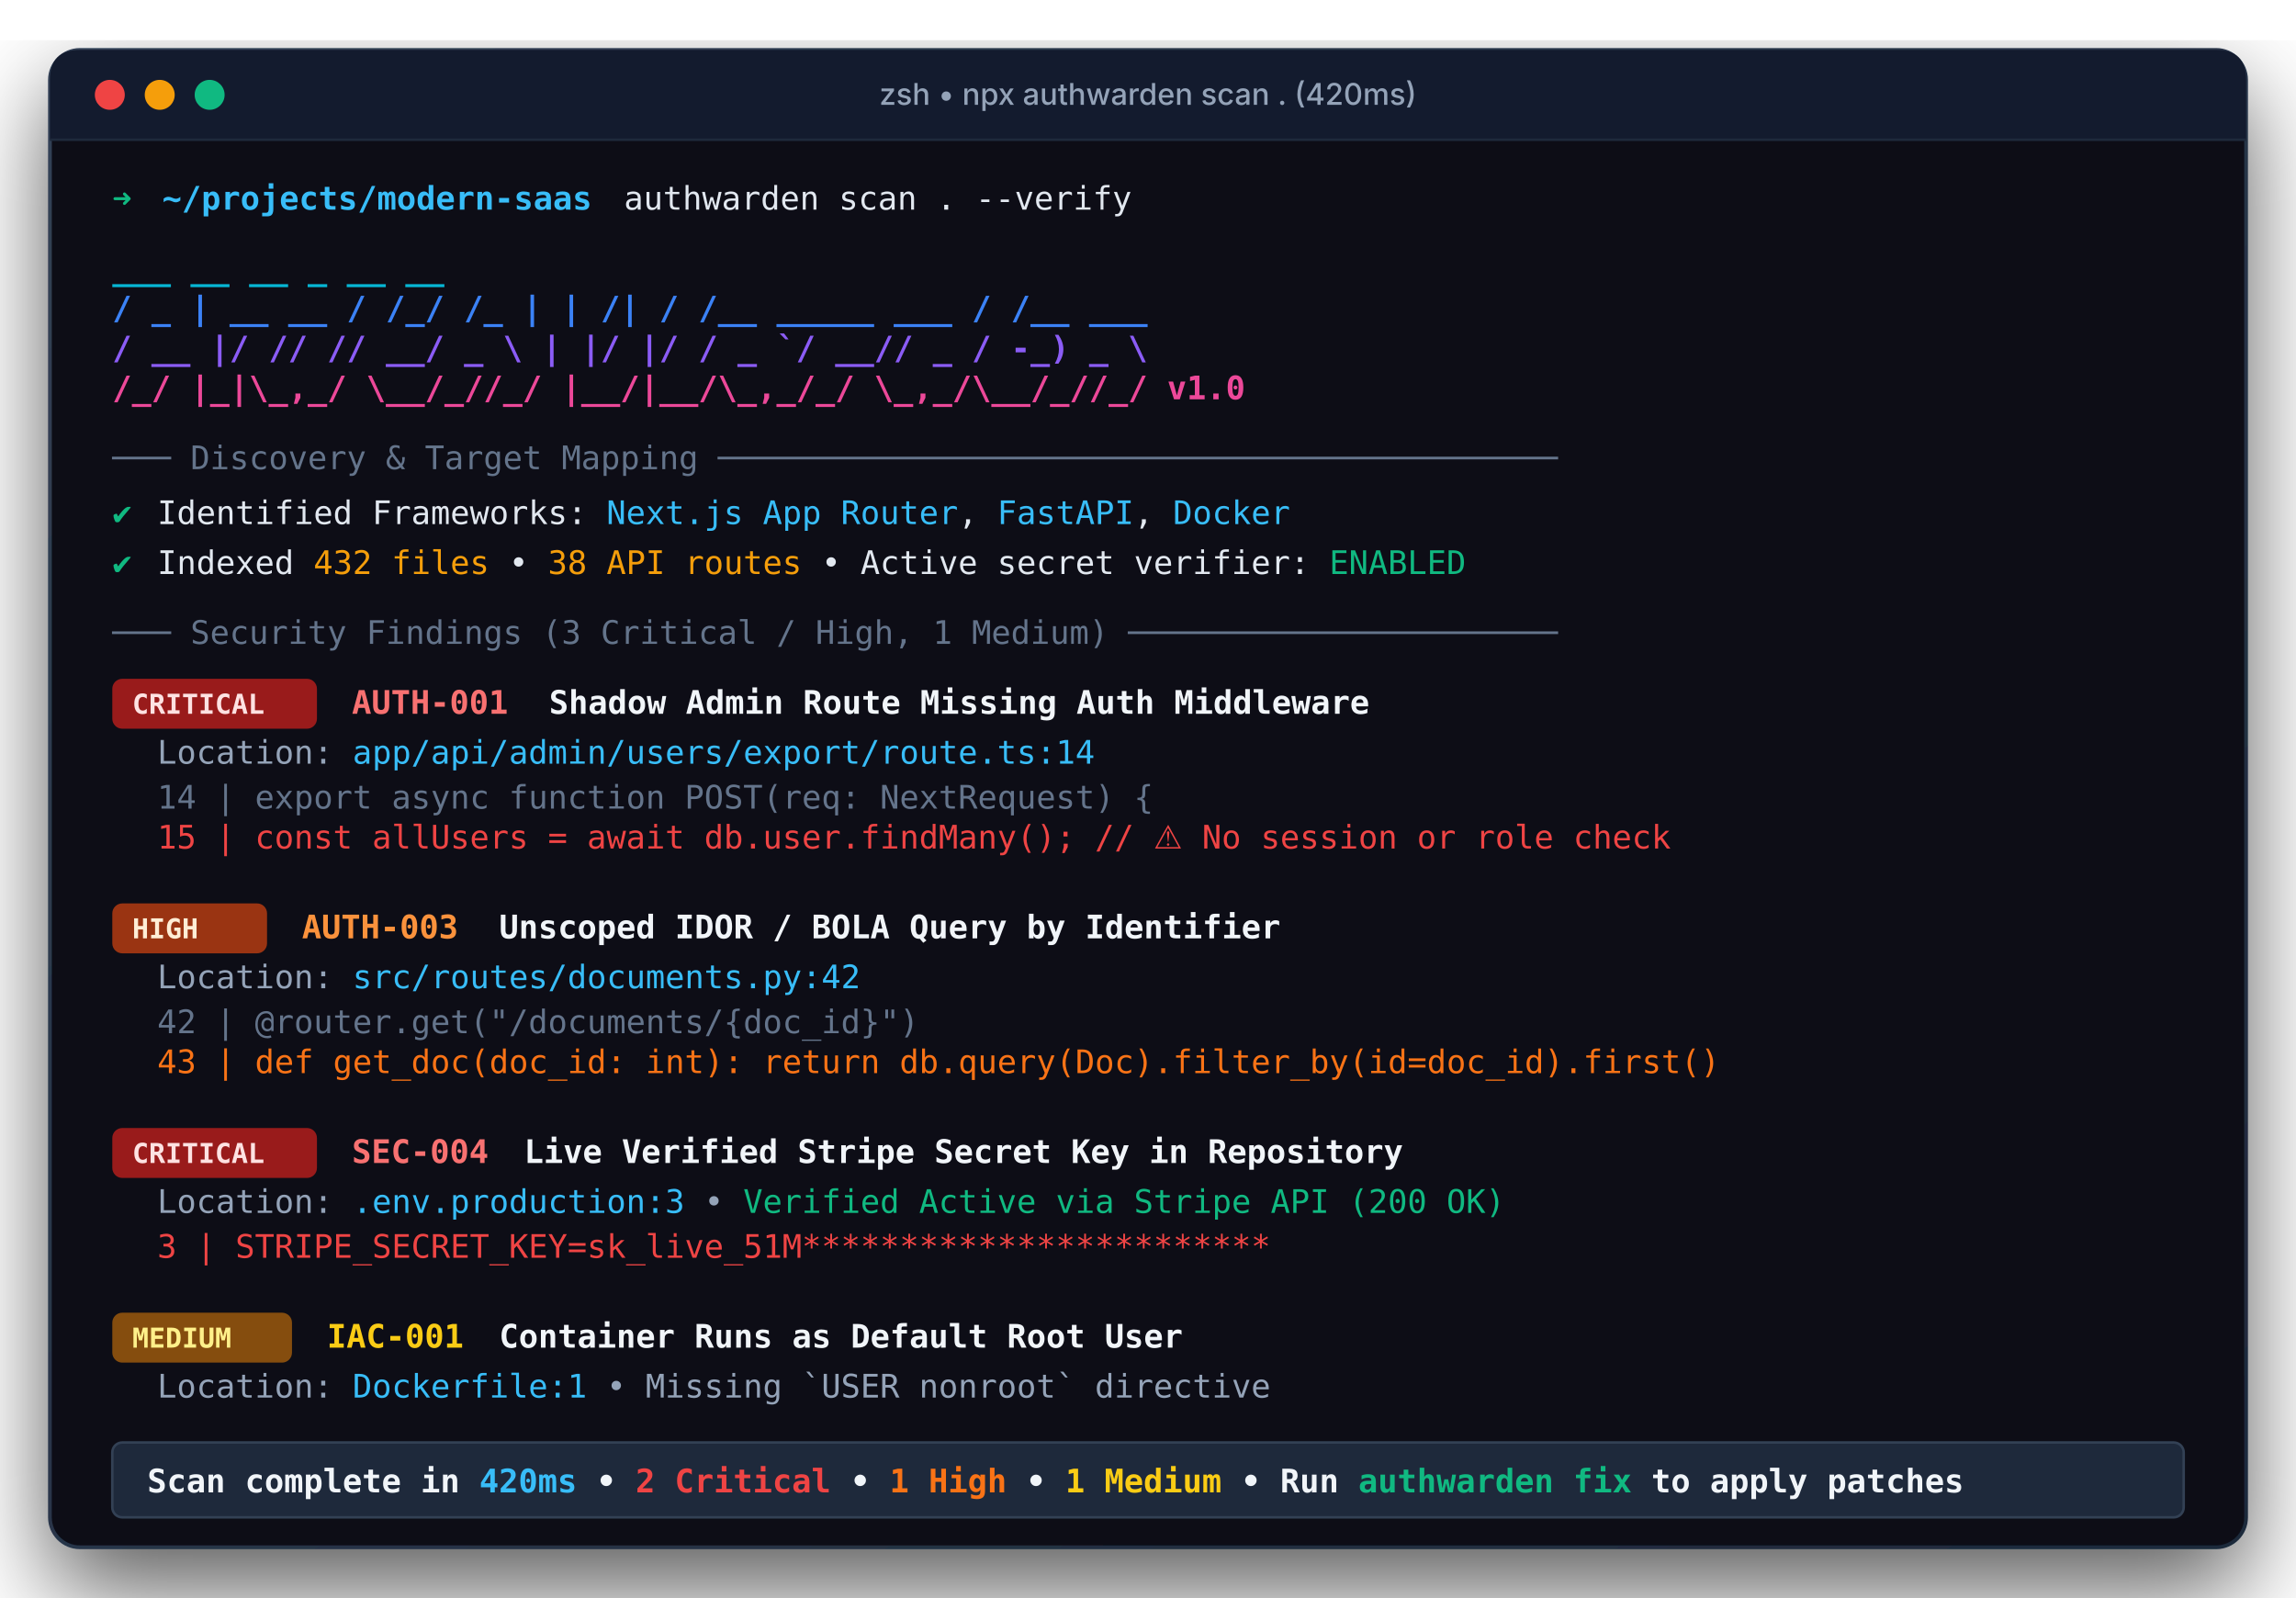
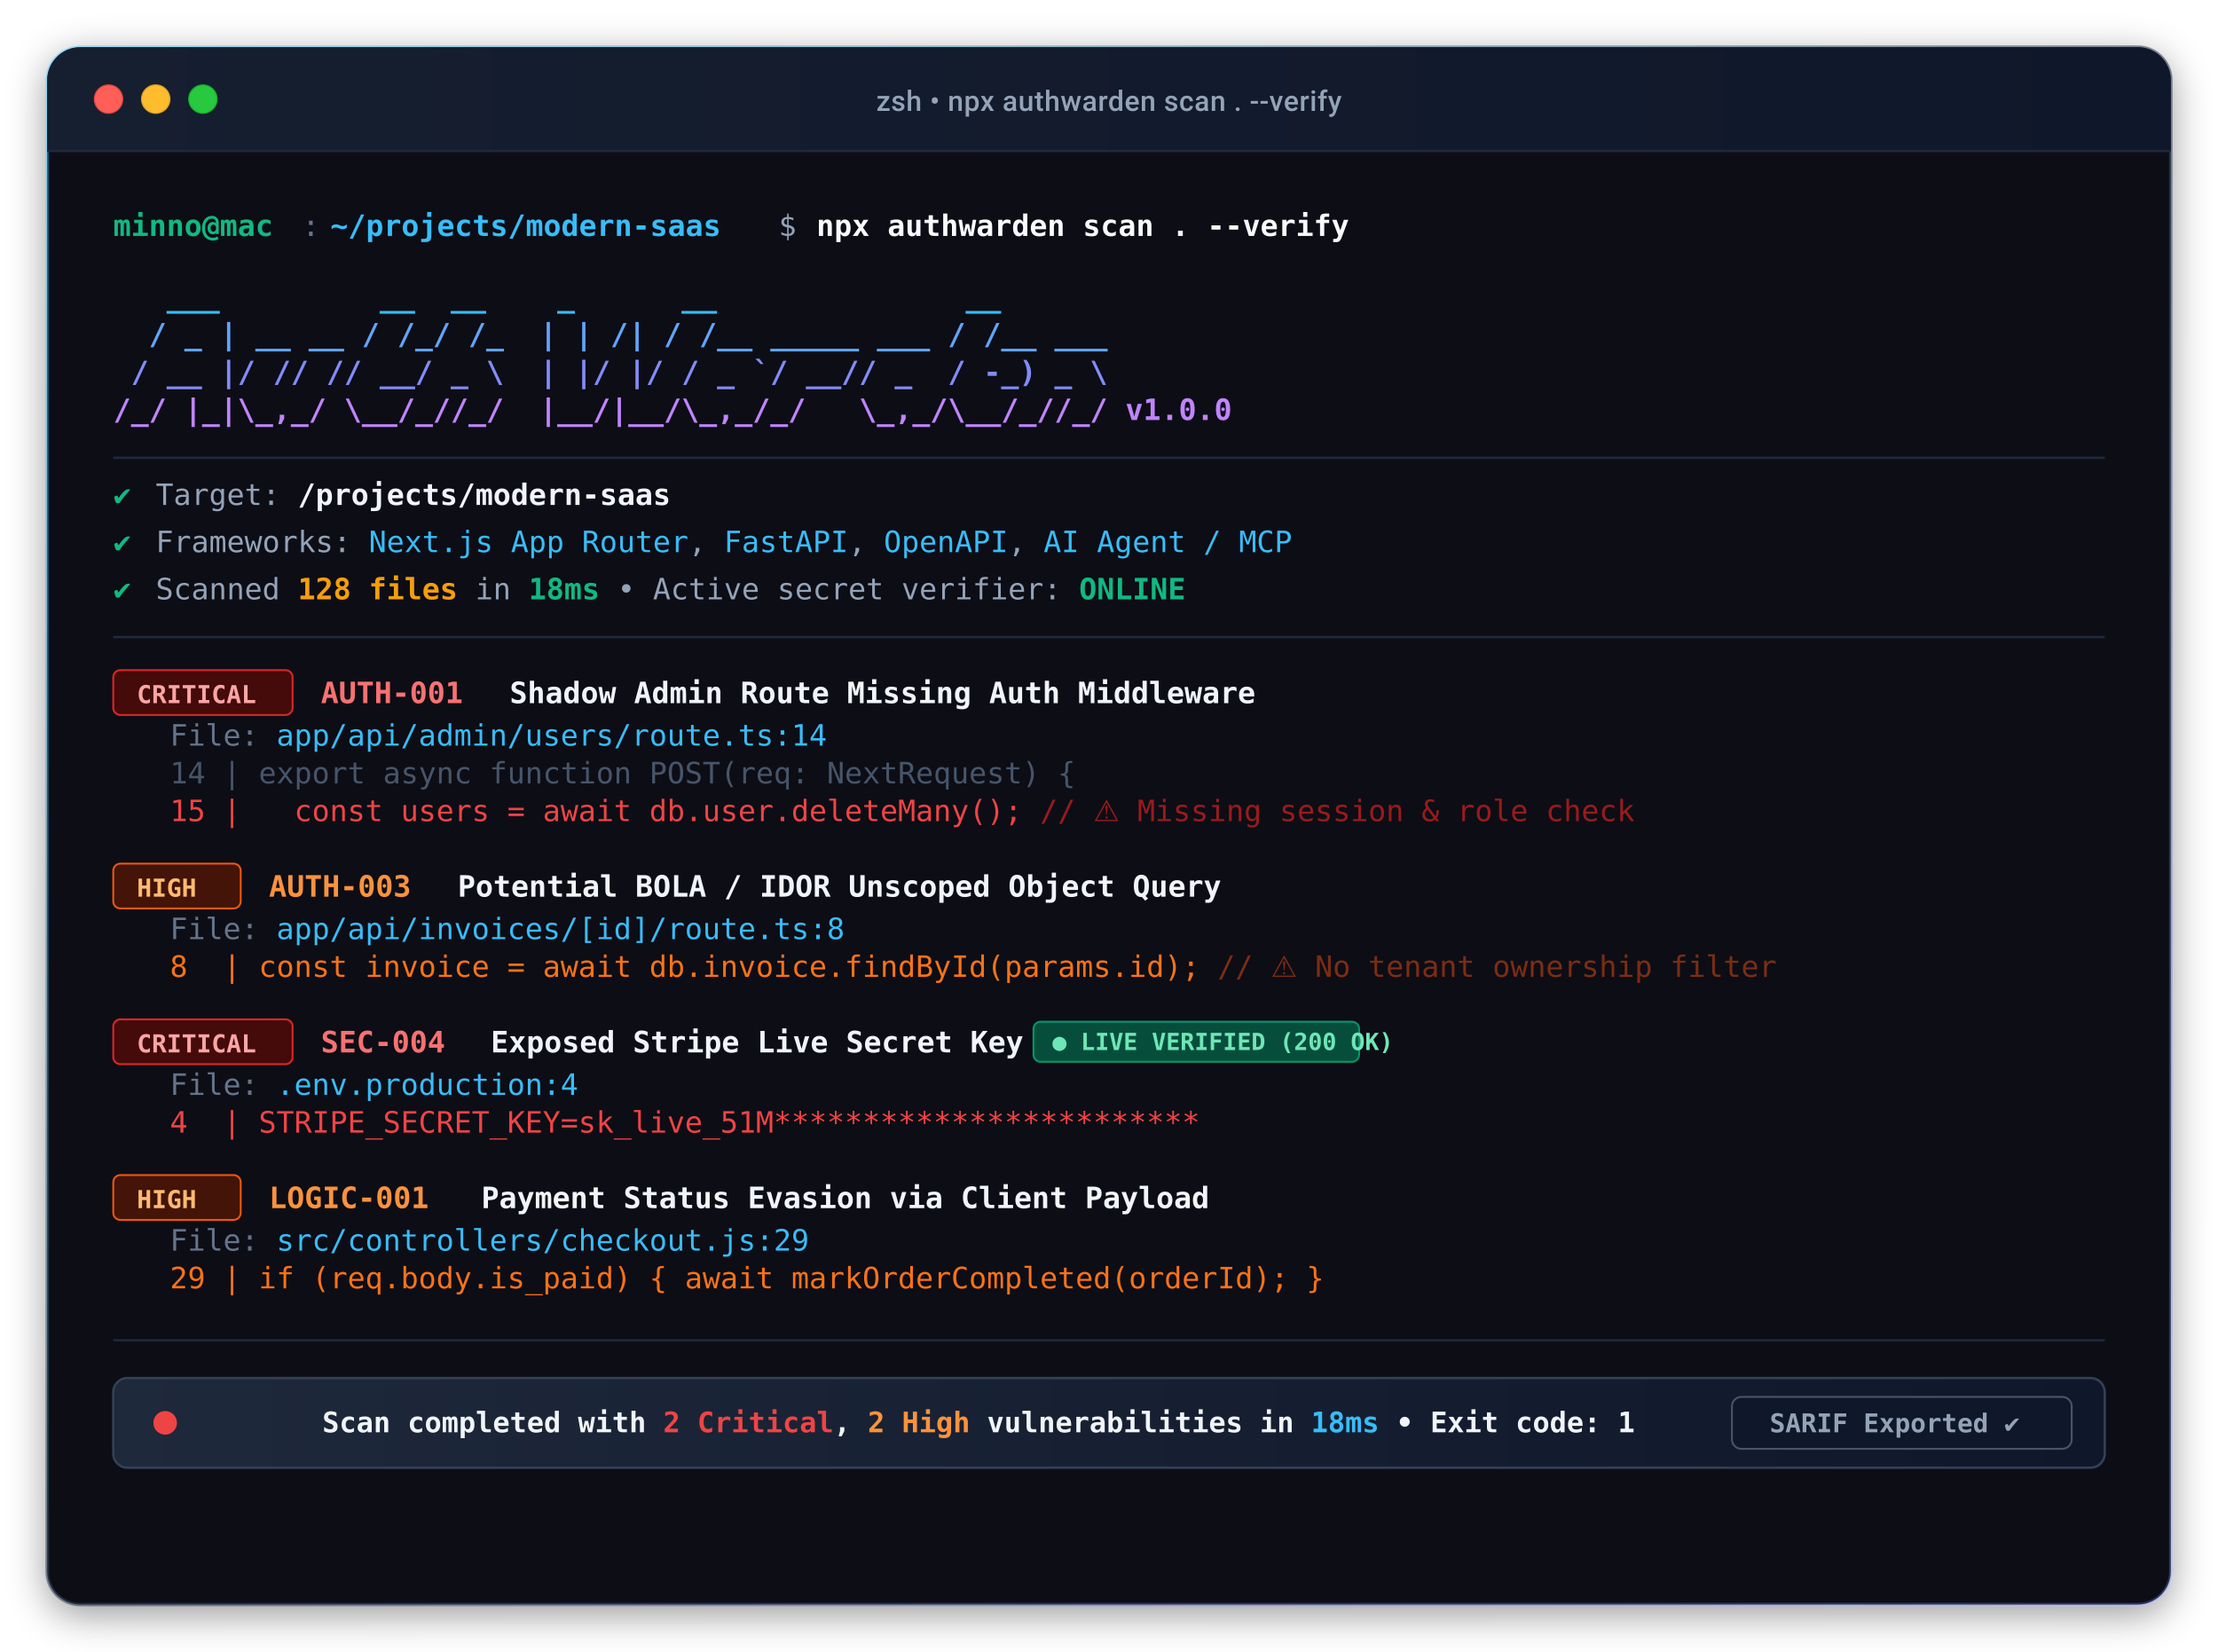
- <svg xmlns="http://www.w3.org/2000/svg" viewBox="0 0 920 640" width="920" height="640" fill="none">
+ <svg xmlns="http://www.w3.org/2000/svg" viewBox="0 0 940 700" width="940" height="700" fill="none">
  <defs>
    <filter id="termShadow" x="-5%" y="-5%" width="110%" height="115%">
-       <feDropShadow dx="0" dy="16" stdDeviation="20" flood-color="#000000" flood-opacity="0.65" />
+       <feDropShadow dx="0" dy="24" stdDeviation="28" flood-color="#000000" flood-opacity="0.75" />
+       <feDropShadow dx="0" dy="4" stdDeviation="8" flood-color="#000000" flood-opacity="0.4" />
    </filter>
    <linearGradient id="termBorder" x1="0%" y1="0%" x2="100%" y2="100%">
-       <stop offset="0%" stop-color="#334155" />
-       <stop offset="100%" stop-color="#1E293B" />
+       <stop offset="0%" stop-color="#38BDF8" stop-opacity="0.4" />
+       <stop offset="50%" stop-color="#334155" stop-opacity="0.6" />
+       <stop offset="100%" stop-color="#818CF8" stop-opacity="0.3" />
    </linearGradient>
+     <linearGradient id="headerGrad" x1="0%" y1="0%" x2="100%" y2="0%">
+       <stop offset="0%" stop-color="#161F30" />
+       <stop offset="100%" stop-color="#0F172A" />
+     </linearGradient>
+     <linearGradient id="summaryGrad" x1="0%" y1="0%" x2="100%" y2="0%">
+       <stop offset="0%" stop-color="#1E293B" />
+       <stop offset="100%" stop-color="#0F172A" />
+     </linearGradient>
+     <clipPath id="headerClip">
+       <rect x="20" y="20" width="900" height="660" rx="14" />
+     </clipPath>
  </defs>
-   <rect x="20" y="20" width="880" height="600" rx="12" fill="#0B0F19" stroke="url(#termBorder)" stroke-width="1.5" filter="url(#termShadow)" />
-   <path d="M20 32 Q20 20 32 20 L888 20 Q900 20 900 32 L900 56 L20 56 Z" fill="#131B2E" />
-   <line x1="20" y1="56" x2="900" y2="56" stroke="#1E293B" stroke-width="1" />
-   <circle cx="44" cy="38" r="6" fill="#EF4444" />
-   <circle cx="64" cy="38" r="6" fill="#F59E0B" />
-   <circle cx="84" cy="38" r="6" fill="#10B981" />
-   <text x="460" y="42" text-anchor="middle" font-family="-apple-system, BlinkMacSystemFont, monospace" font-size="12" fill="#94A3B8" font-weight="500">
-     zsh • npx authwarden scan . (420ms)
+   <rect x="20" y="20" width="900" height="660" rx="14" fill="#090D16" stroke="url(#termBorder)" stroke-width="1.5" filter="url(#termShadow)" />
+   <g clip-path="url(#headerClip)">
+     <rect x="20" y="20" width="900" height="44" fill="url(#headerGrad)" />
+     <line x1="20" y1="64" x2="920" y2="64" stroke="#1E293B" stroke-width="1" />
+   </g>
+   <circle cx="46" cy="42" r="6" fill="#FF5F56" stroke="#E0443E" stroke-width="0.5" />
+   <circle cx="66" cy="42" r="6" fill="#FFBD2E" stroke="#DEA123" stroke-width="0.5" />
+   <circle cx="86" cy="42" r="6" fill="#27C93F" stroke="#1AAB29" stroke-width="0.5" />
+   <text x="470" y="47" text-anchor="middle" font-family="-apple-system, BlinkMacSystemFont, 'Segoe UI', Roboto, sans-serif" font-size="12" fill="#94A3B8" font-weight="500" letter-spacing="0.2">
+     zsh • npx authwarden scan . --verify
  </text>
-   <g transform="translate(45, 84)" font-family="ui-monospace, SFMono-Regular, Menlo, Monaco, Consolas, monospace" font-size="13" line-height="1.5">
-     <text x="0" y="0" fill="#10B981" font-weight="700">➜</text>
-     <text x="20" y="0" fill="#38BDF8" font-weight="600">~/projects/modern-saas</text>
-     <text x="205" y="0" fill="#E2E8F0">authwarden scan . --verify</text>
-     <text x="0" y="28" fill="#06B6D4" font-weight="700">   ___         __  __    _      __              __          </text>
-     <text x="0" y="44" fill="#3B82F6" font-weight="700">  / _ | __ __ / /_/ /_  | | /| / /__ _____ ___ / /__ ___    </text>
-     <text x="0" y="60" fill="#8B5CF6" font-weight="700"> / __ |/ // // __/ _ \  | |/ |/ / _ `/ __// _  / -_) _ \   </text>
-     <text x="0" y="76" fill="#EC4899" font-weight="700">/_/ |_|\_,_/ \__/_//_/  |__/|__/\_,_/_/   \_,_/\__/_//_/ v1.0</text>
-     <text x="0" y="104" fill="#64748B">─── Discovery &amp; Target Mapping ───────────────────────────────────────────</text>
-     <text x="0" y="126" fill="#10B981">✔</text>
-     <text x="18" y="126" fill="#E2E8F0">Identified Frameworks: <tspan fill="#38BDF8">Next.js App Router</tspan>, <tspan fill="#38BDF8">FastAPI</tspan>, <tspan fill="#38BDF8">Docker</tspan>
+   <g transform="translate(48, 86)" font-family="'JetBrains Mono', 'Fira Code', 'SF Mono', Menlo, Monaco, Consolas, monospace" font-size="12.5" xml:space="preserve">
+     <text x="0" y="14" fill="#10B981" font-weight="700">minno@mac</text>
+     <text x="80" y="14" fill="#64748B">:</text>
+     <text x="92" y="14" fill="#38BDF8" font-weight="600">~/projects/modern-saas</text>
+     <text x="282" y="14" fill="#94A3B8">$</text>
+     <text x="298" y="14" fill="#F8FAFC" font-weight="600">npx authwarden scan . --verify</text>
+     <text x="0" y="44" fill="#38BDF8" font-weight="700">   ___         __  __    _      __              __          </text>
+     <text x="0" y="60" fill="#60A5FA" font-weight="700">  / _ | __ __ / /_/ /_  | | /| / /__ _____ ___ / /__ ___    </text>
+     <text x="0" y="76" fill="#818CF8" font-weight="700"> / __ |/ // // __/ _ \  | |/ |/ / _ `/ __// _  / -_) _ \   </text>
+     <text x="0" y="92" fill="#C084FC" font-weight="700">/_/ |_|\_,_/ \__/_//_/  |__/|__/\_,_/_/   \_,_/\__/_//_/ v1.0.0</text>
+     <line x1="0" y1="108" x2="844" y2="108" stroke="#1E293B" stroke-width="1" />
+     <text x="0" y="128" fill="#10B981" font-weight="700">✔</text>
+     <text x="18" y="128" fill="#94A3B8">Target: <tspan fill="#F1F5F9" font-weight="600">/projects/modern-saas</tspan>
    </text>
-     <text x="0" y="146" fill="#10B981">✔</text>
-     <text x="18" y="146" fill="#E2E8F0">Indexed <tspan fill="#F59E0B">432 files</tspan> • <tspan fill="#F59E0B">38 API routes</tspan> • Active secret verifier: <tspan fill="#10B981">ENABLED</tspan>
+     <text x="0" y="148" fill="#10B981" font-weight="700">✔</text>
+     <text x="18" y="148" fill="#94A3B8">Frameworks: <tspan fill="#38BDF8">Next.js App Router</tspan>, <tspan fill="#38BDF8">FastAPI</tspan>, <tspan fill="#38BDF8">OpenAPI</tspan>, <tspan fill="#38BDF8">AI Agent / MCP</tspan>
    </text>
-     <text x="0" y="174" fill="#64748B">─── Security Findings (3 Critical / High, 1 Medium) ──────────────────────</text>
-     <rect x="0" y="188" width="82" height="20" rx="4" fill="#991B1B" />
-     <text x="8" y="202" fill="#FEE2E2" font-size="11" font-weight="700">CRITICAL</text>
-     <text x="96" y="202" fill="#F87171" font-weight="700">AUTH-001</text>
-     <text x="175" y="202" fill="#F1F5F9" font-weight="600">Shadow Admin Route Missing Auth Middleware</text>
-     <text x="18" y="222" fill="#94A3B8">Location: <tspan fill="#38BDF8">app/api/admin/users/export/route.ts:14</tspan>
+     <text x="0" y="168" fill="#10B981" font-weight="700">✔</text>
+     <text x="18" y="168" fill="#94A3B8">Scanned <tspan fill="#F59E0B" font-weight="600">128 files</tspan> in <tspan fill="#10B981" font-weight="700">18ms</tspan> • Active secret verifier: <tspan fill="#10B981" font-weight="700">ONLINE</tspan>
    </text>
-     <text x="18" y="240" fill="#64748B">14 | export async function POST(req: NextRequest) {</text>
-     <text x="18" y="256" fill="#EF4444">15 |   const allUsers = await db.user.findMany(); // ⚠️ No session or role check</text>
-     <rect x="0" y="278" width="62" height="20" rx="4" fill="#9A3412" />
-     <text x="8" y="292" fill="#FFEDD5" font-size="11" font-weight="700">HIGH</text>
-     <text x="76" y="292" fill="#FB923C" font-weight="700">AUTH-003</text>
-     <text x="155" y="292" fill="#F1F5F9" font-weight="600">Unscoped IDOR / BOLA Query by Identifier</text>
-     <text x="18" y="312" fill="#94A3B8">Location: <tspan fill="#38BDF8">src/routes/documents.py:42</tspan>
+     <line x1="0" y1="184" x2="844" y2="184" stroke="#1E293B" stroke-width="1" />
+     <rect x="0" y="198" width="76" height="19" rx="3" fill="#450A0A" stroke="#DC2626" stroke-width="0.8" />
+     <text x="10" y="212" fill="#FCA5A5" font-size="10.5" font-weight="800">CRITICAL</text>
+     <text x="88" y="212" fill="#F87171" font-weight="700">AUTH-001</text>
+     <text x="168" y="212" fill="#F1F5F9" font-weight="600">Shadow Admin Route Missing Auth Middleware</text>
+     <text x="24" y="230" fill="#64748B">File: <tspan fill="#38BDF8">app/api/admin/users/route.ts:14</tspan>
    </text>
-     <text x="18" y="330" fill="#64748B">42 | @router.get("/documents/{doc_id}")</text>
-     <text x="18" y="346" fill="#F97316">43 | def get_doc(doc_id: int): return db.query(Doc).filter_by(id=doc_id).first()</text>
-     <rect x="0" y="368" width="82" height="20" rx="4" fill="#991B1B" />
-     <text x="8" y="382" fill="#FEE2E2" font-size="11" font-weight="700">CRITICAL</text>
-     <text x="96" y="382" fill="#F87171" font-weight="700">SEC-004</text>
-     <text x="165" y="382" fill="#F1F5F9" font-weight="600">Live Verified Stripe Secret Key in Repository</text>
-     <text x="18" y="402" fill="#94A3B8">Location: <tspan fill="#38BDF8">.env.production:3</tspan> • <tspan fill="#10B981">Verified Active via Stripe API (200 OK)</tspan>
+     <text x="24" y="246" fill="#475569">14 | export async function POST(req: NextRequest) {</text>
+     <text x="24" y="262" fill="#EF4444">15 |   const users = await db.user.deleteMany(); <tspan fill="#991B1B">// ⚠️ Missing session &amp; role check</tspan>
    </text>
-     <text x="18" y="420" fill="#EF4444">3  | STRIPE_SECRET_KEY=sk_live_51M************************</text>
-     <rect x="0" y="442" width="72" height="20" rx="4" fill="#854D0E" />
-     <text x="8" y="456" fill="#FEF08A" font-size="11" font-weight="700">MEDIUM</text>
-     <text x="86" y="456" fill="#FACC15" font-weight="700">IAC-001</text>
-     <text x="155" y="456" fill="#F1F5F9" font-weight="600">Container Runs as Default Root User</text>
-     <text x="18" y="476" fill="#94A3B8">Location: <tspan fill="#38BDF8">Dockerfile:1</tspan> • Missing `USER nonroot` directive</text>
-     <rect x="0" y="494" width="830" height="30" rx="4" fill="#1E293B" stroke="#334155" />
-     <text x="14" y="514" fill="#F1F5F9" font-weight="600">
-       Scan complete in <tspan fill="#38BDF8">420ms</tspan> • <tspan fill="#EF4444">2 Critical</tspan> • <tspan fill="#F97316">1 High</tspan> • <tspan fill="#FACC15">1 Medium</tspan> • Run <tspan fill="#10B981">authwarden fix</tspan> to apply patches
+     <rect x="0" y="280" width="54" height="19" rx="3" fill="#431407" stroke="#EA580C" stroke-width="0.8" />
+     <text x="10" y="294" fill="#FDBA74" font-size="10.5" font-weight="800">HIGH</text>
+     <text x="66" y="294" fill="#FB923C" font-weight="700">AUTH-003</text>
+     <text x="146" y="294" fill="#F1F5F9" font-weight="600">Potential BOLA / IDOR Unscoped Object Query</text>
+     <text x="24" y="312" fill="#64748B">File: <tspan fill="#38BDF8">app/api/invoices/[id]/route.ts:8</tspan>
    </text>
+     <text x="24" y="328" fill="#F97316">8  | const invoice = await db.invoice.findById(params.id); <tspan fill="#7C2D12">// ⚠️ No tenant ownership filter</tspan>
+     </text>
+     <rect x="0" y="346" width="76" height="19" rx="3" fill="#450A0A" stroke="#DC2626" stroke-width="0.8" />
+     <text x="10" y="360" fill="#FCA5A5" font-size="10.5" font-weight="800">CRITICAL</text>
+     <text x="88" y="360" fill="#F87171" font-weight="700">SEC-004</text>
+     <text x="160" y="360" fill="#F1F5F9" font-weight="600">Exposed Stripe Live Secret Key</text>
+     <rect x="390" y="347" width="138" height="17" rx="3" fill="#064E3B" stroke="#059669" stroke-width="0.8" />
+     <text x="398" y="359" fill="#6EE7B7" font-size="10" font-weight="700">● LIVE VERIFIED (200 OK)</text>
+     <text x="24" y="378" fill="#64748B">File: <tspan fill="#38BDF8">.env.production:4</tspan>
+     </text>
+     <text x="24" y="394" fill="#EF4444">4  | STRIPE_SECRET_KEY=sk_live_51M************************</text>
+     <rect x="0" y="412" width="54" height="19" rx="3" fill="#431407" stroke="#EA580C" stroke-width="0.8" />
+     <text x="10" y="426" fill="#FDBA74" font-size="10.5" font-weight="800">HIGH</text>
+     <text x="66" y="426" fill="#FB923C" font-weight="700">LOGIC-001</text>
+     <text x="156" y="426" fill="#F1F5F9" font-weight="600">Payment Status Evasion via Client Payload</text>
+     <text x="24" y="444" fill="#64748B">File: <tspan fill="#38BDF8">src/controllers/checkout.js:29</tspan>
+     </text>
+     <text x="24" y="460" fill="#F97316">29 | if (req.body.is_paid) { await markOrderCompleted(orderId); }</text>
+     <line x1="0" y1="482" x2="844" y2="482" stroke="#1E293B" stroke-width="1" />
+     <rect x="0" y="498" width="844" height="38" rx="6" fill="url(#summaryGrad)" stroke="#334155" stroke-width="1" />
+     <circle cx="22" cy="517" r="5" fill="#EF4444" />
+     <text x="38" y="521" fill="#F1F5F9" font-weight="600" font-size="12">
+       Scan completed with <tspan fill="#EF4444" font-weight="700">2 Critical</tspan>, <tspan fill="#FB923C" font-weight="700">2 High</tspan> vulnerabilities in <tspan fill="#38BDF8" font-weight="700">18ms</tspan> • Exit code: 1
+     </text>
+     <rect x="686" y="506" width="144" height="22" rx="4" fill="#0F172A" stroke="#475569" stroke-width="0.8" />
+     <text x="702" y="521" fill="#94A3B8" font-size="11" font-weight="600">SARIF Exported ✔</text>
  </g>
</svg>
